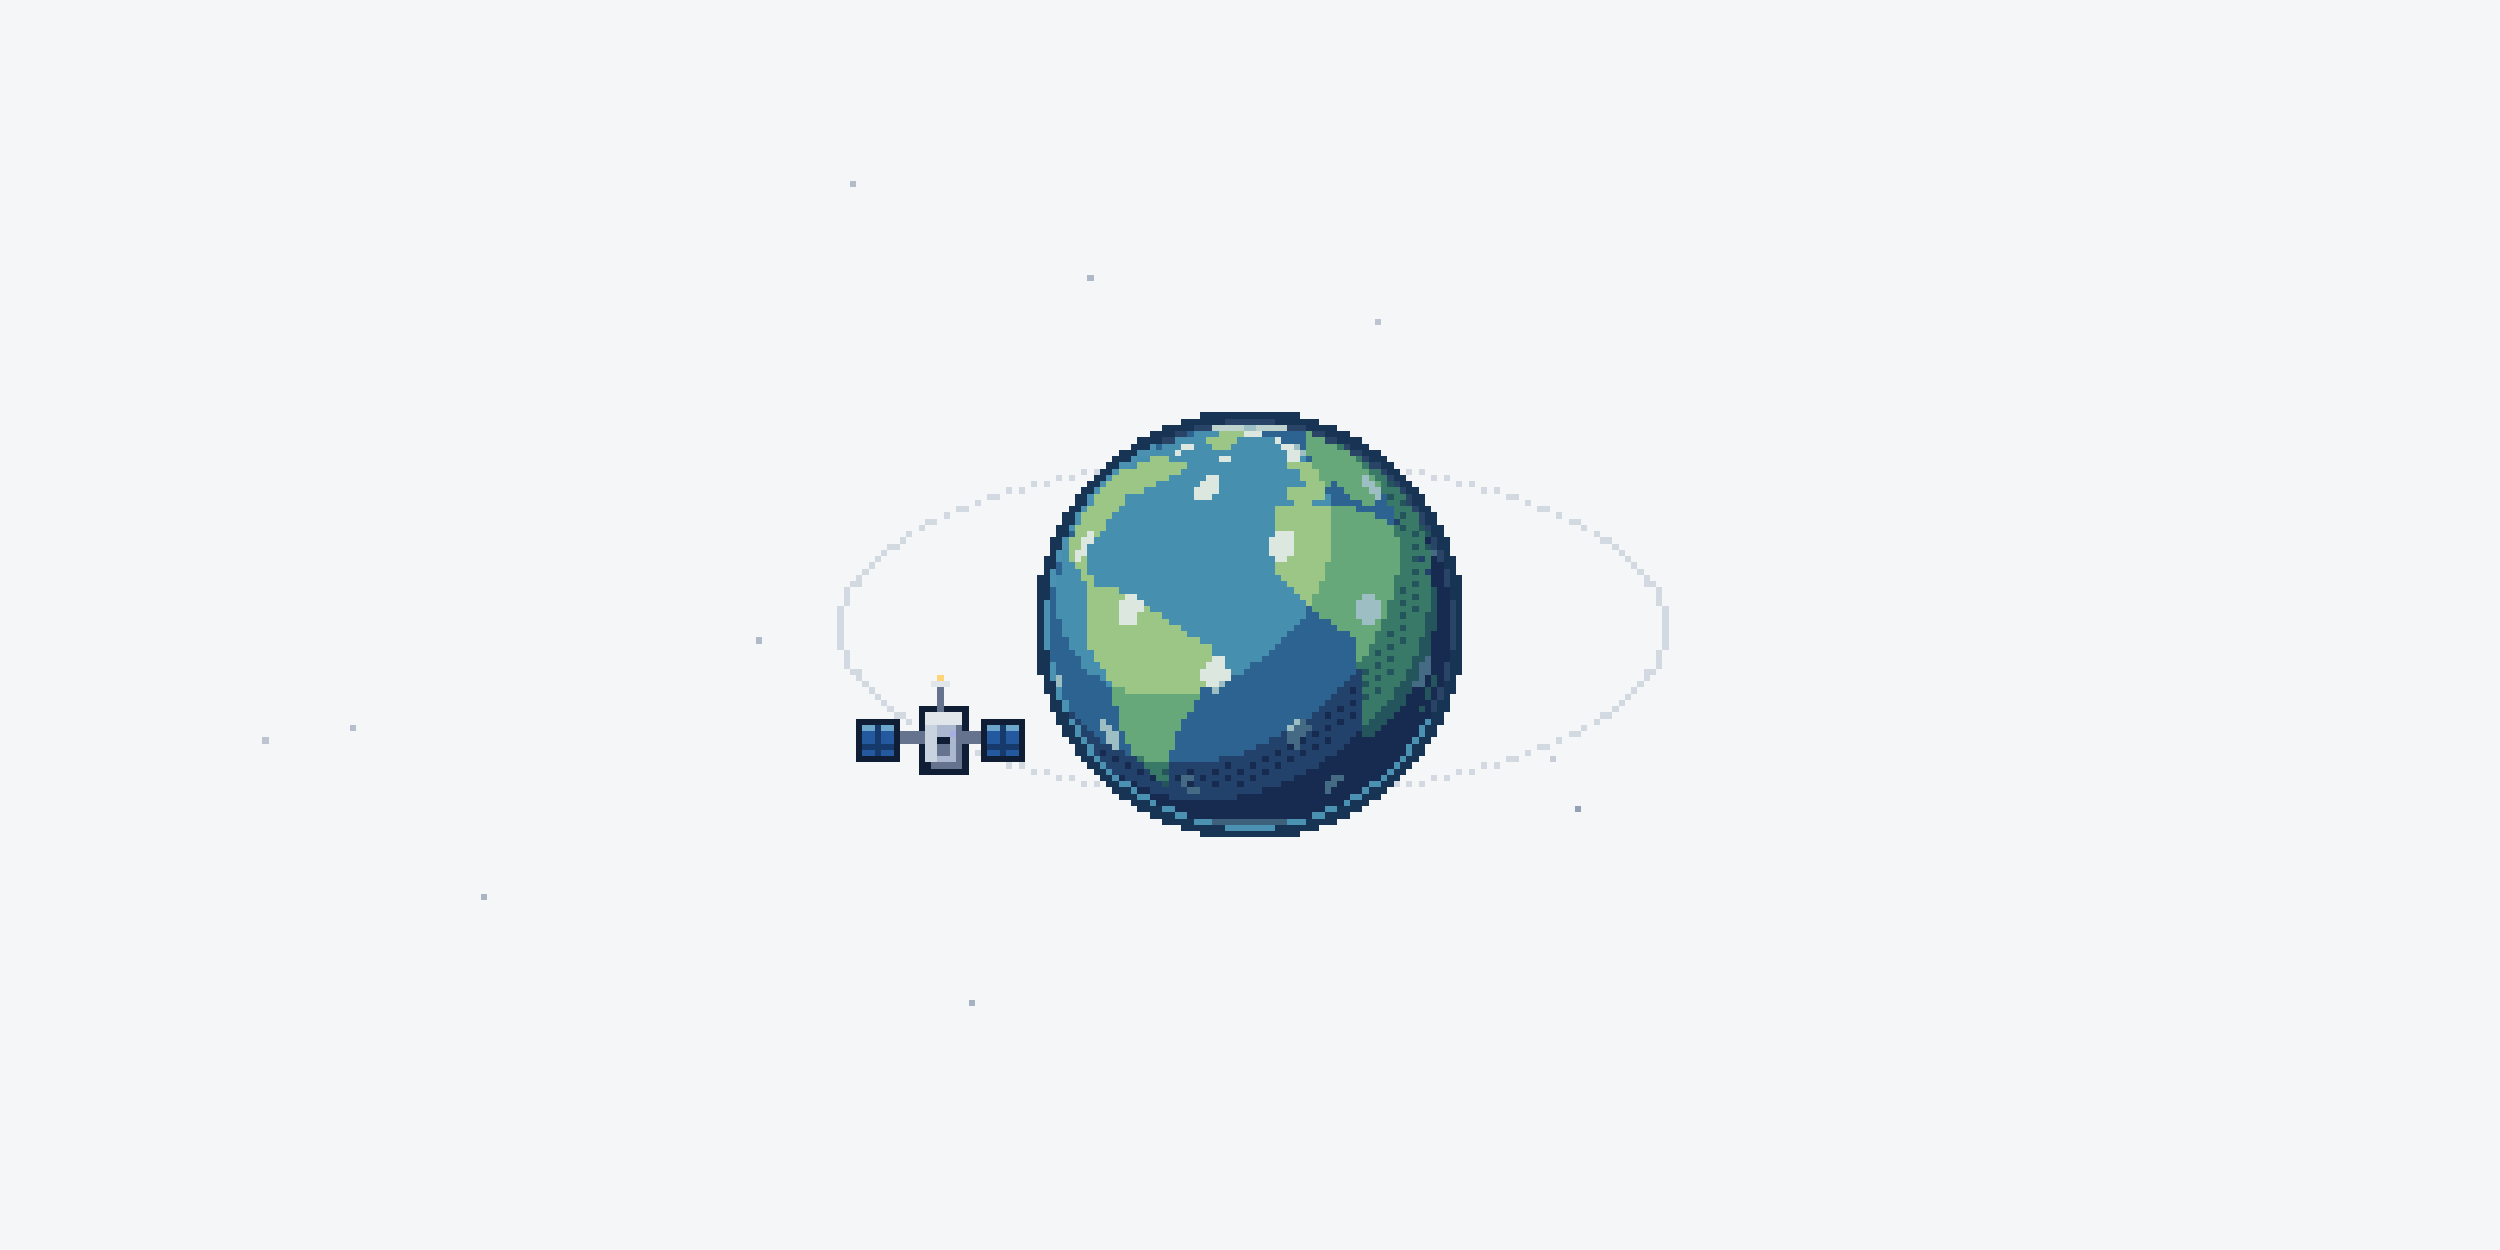
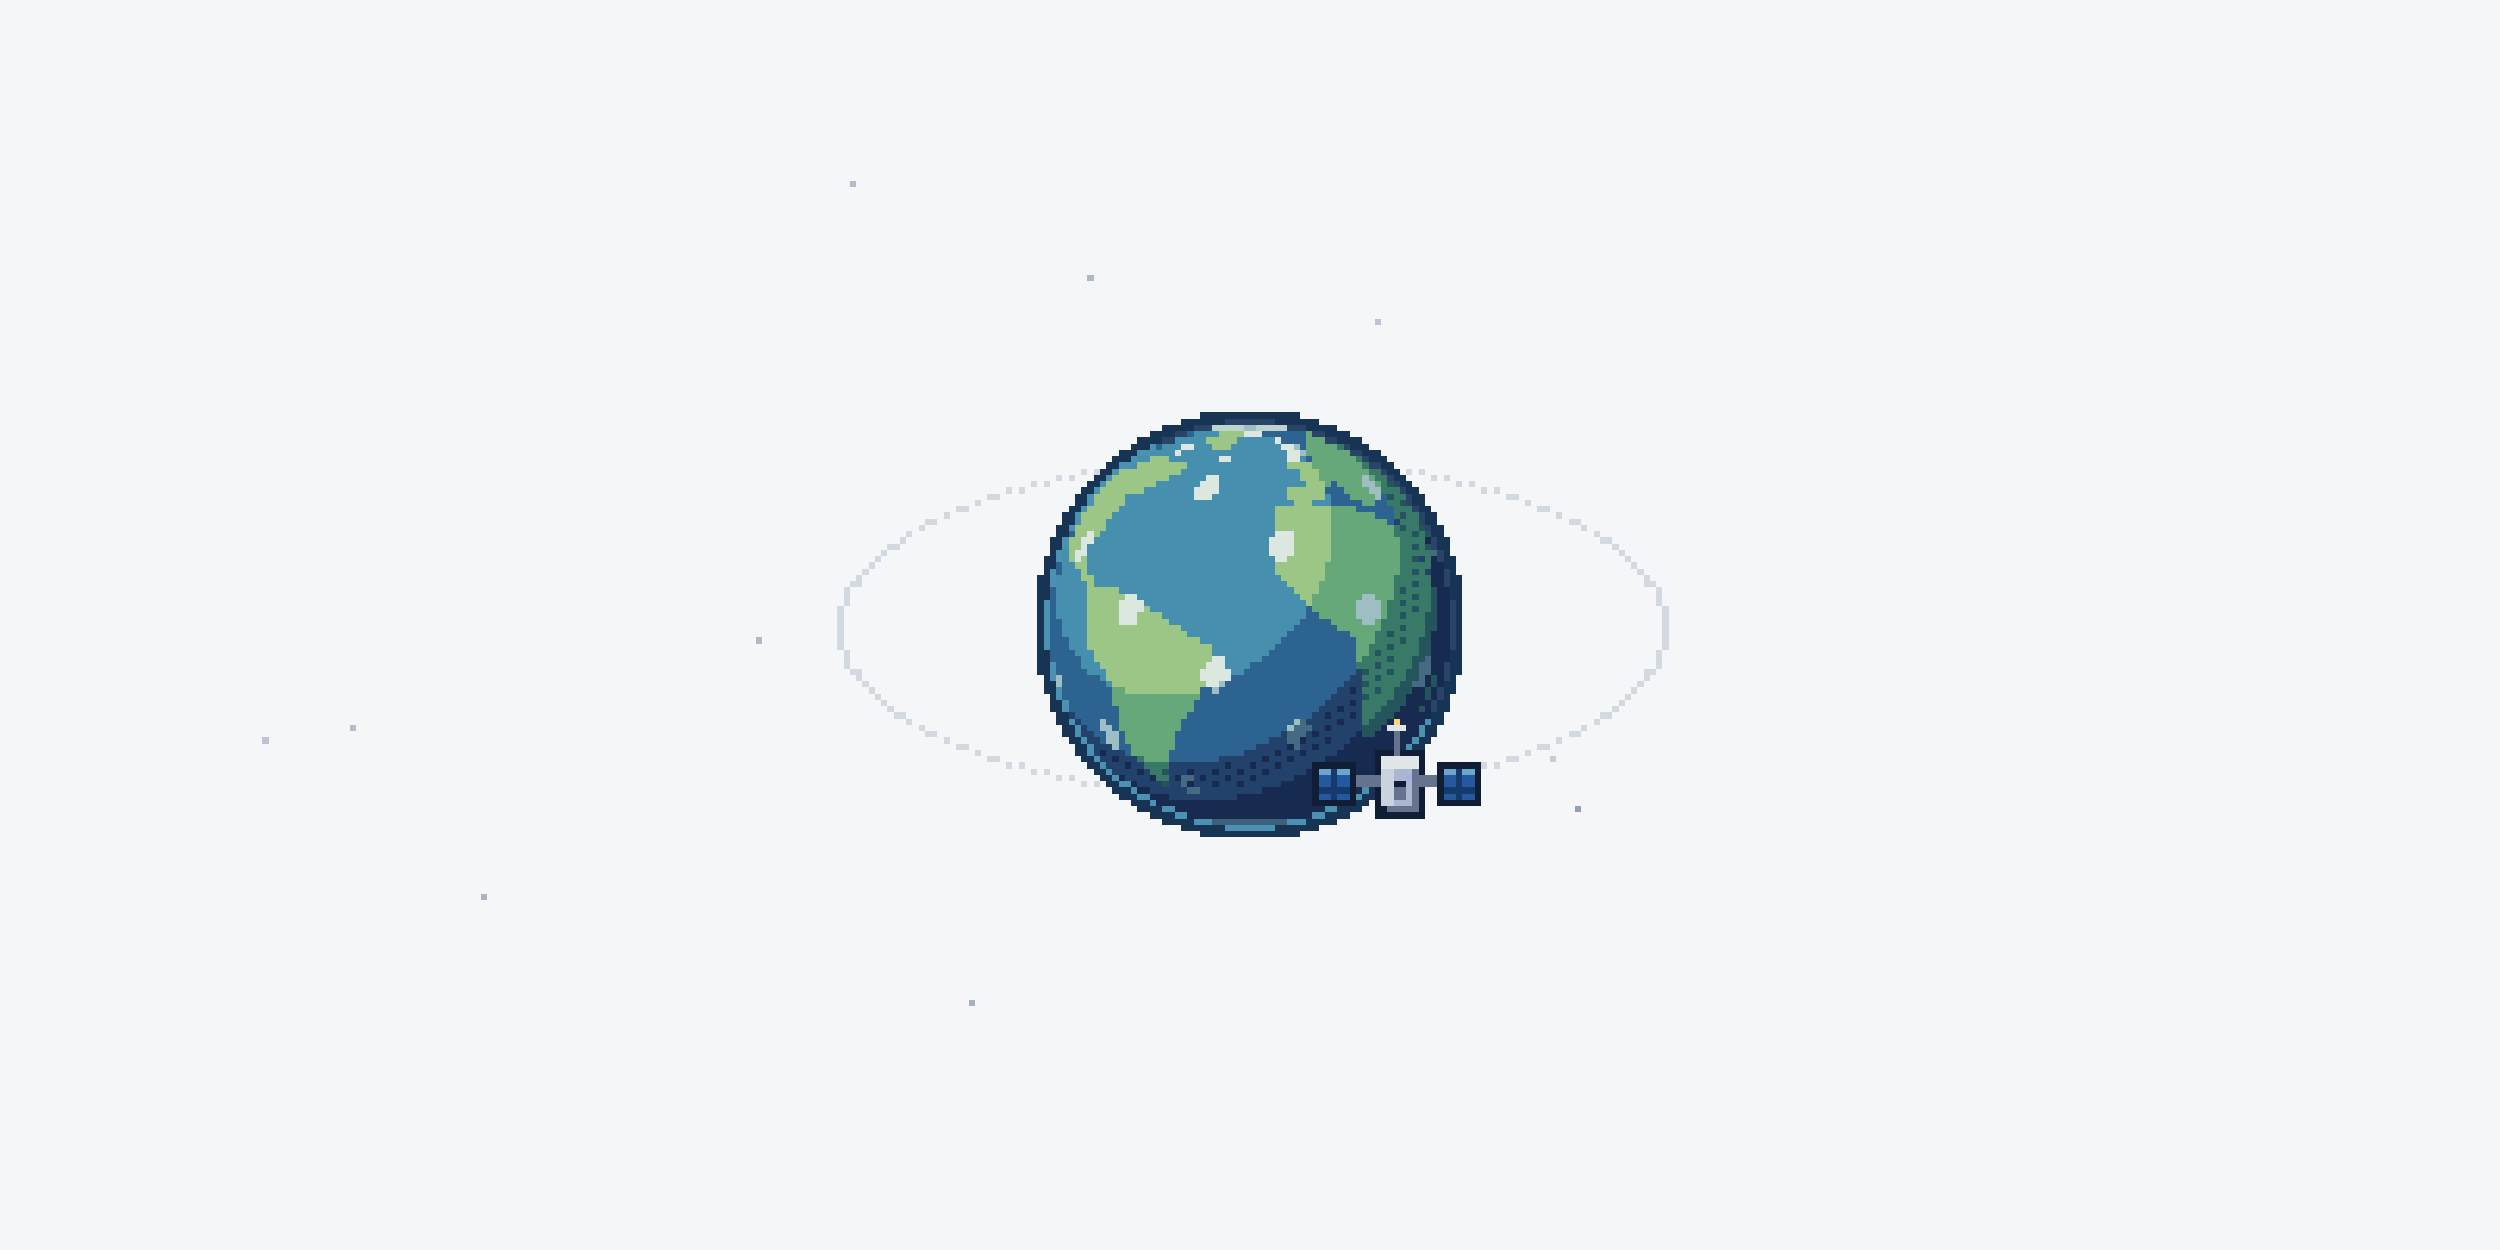
<svg xmlns="http://www.w3.org/2000/svg" width="800" height="400" viewBox="0 0 400 200" role="img" aria-labelledby="title desc" shape-rendering="crispEdges" style="image-rendering:pixelated;color:#4d6383">
  <defs>
    <symbol id="earth" viewBox="0 0 72 72">
      <path fill="#183454" d="M28 2h16v1h-16zM25 3h7v1h-7zM40 3h7v1h-7zM22 4h5v1h-5zM45 4h5v1h-5zM20 5h4v1h-4zM48 5h4v1h-4zM18 6h4v1h-4zM50 6h4v1h-4zM17 7h3v1h-3zM52 7h3v1h-3zM15 8h3v1h-3zM54 8h3v1h-3zM14 9h3v1h-3zM55 9h3v1h-3zM13 10h2v1h-2zM57 10h2v1h-2zM12 11h2v1h-2zM58 11h2v1h-2zM11 12h2v1h-2zM59 12h2v1h-2zM10 13h2v1h-2zM60 13h2v1h-2zM9 14h2v1h-2zM61 14h2v1h-2zM8 15h2v1h-2zM62 15h2v1h-2zM8 16h2v1h-2zM62 16h2v1h-2zM7 17h2v1h-2zM63 17h2v1h-2zM6 18h2v1h-2zM64 18h2v1h-2zM6 19h2v1h-2zM64 19h2v1h-2zM5 20h2v1h-2zM65 20h2v1h-2zM5 21h2v1h-2zM65 21h2v1h-2zM4 22h2v1h-2zM66 22h2v1h-2zM4 23h2v1h-2zM66 23h2v1h-2zM4 24h1v1h-1zM67 24h1v1h-1zM3 25h2v1h-2zM67 25h2v1h-2zM3 26h2v1h-2zM67 26h2v1h-2zM3 27h1v1h-1zM68 27h1v1h-1zM2 28h2v1h-2zM68 28h2v1h-2zM2 29h2v1h-2zM68 29h2v1h-2zM2 30h2v1h-2zM68 30h2v1h-2zM2 31h2v1h-2zM68 31h2v1h-2zM2 32h1v1h-1zM69 32h1v1h-1zM2 33h1v1h-1zM69 33h1v1h-1zM2 34h1v1h-1zM69 34h1v1h-1zM2 35h1v1h-1zM69 35h1v1h-1zM2 36h1v1h-1zM69 36h1v1h-1zM2 37h1v1h-1zM69 37h1v1h-1zM2 38h1v1h-1zM69 38h1v1h-1zM2 39h1v1h-1zM69 39h1v1h-1zM2 40h2v1h-2zM68 40h2v1h-2zM2 41h2v1h-2zM68 41h2v1h-2zM2 42h2v1h-2zM68 42h2v1h-2zM2 43h2v1h-2zM68 43h2v1h-2zM3 44h1v1h-1zM68 44h1v1h-1zM3 45h2v1h-2zM67 45h2v1h-2zM3 46h2v1h-2zM67 46h2v1h-2zM4 47h1v1h-1zM67 47h1v1h-1zM4 48h2v1h-2zM66 48h2v1h-2zM4 49h2v1h-2zM66 49h2v1h-2zM5 50h2v1h-2zM65 50h2v1h-2zM5 51h2v1h-2zM65 51h2v1h-2zM6 52h2v1h-2zM64 52h2v1h-2zM6 53h2v1h-2zM64 53h2v1h-2zM7 54h2v1h-2zM63 54h2v1h-2zM8 55h2v1h-2zM62 55h2v1h-2zM8 56h2v1h-2zM62 56h2v1h-2zM9 57h2v1h-2zM61 57h2v1h-2zM10 58h2v1h-2zM60 58h2v1h-2zM11 59h2v1h-2zM59 59h2v1h-2zM12 60h2v1h-2zM58 60h2v1h-2zM13 61h2v1h-2zM57 61h2v1h-2zM14 62h3v1h-3zM55 62h3v1h-3zM15 63h3v1h-3zM54 63h3v1h-3zM17 64h3v1h-3zM52 64h3v1h-3zM18 65h4v1h-4zM50 65h4v1h-4zM20 66h4v1h-4zM48 66h4v1h-4zM22 67h5v1h-5zM45 67h5v1h-5zM25 68h7v1h-7zM40 68h7v1h-7zM28 69h16v1h-16z" />
      <path fill="#294466" d="M32 3h8v1h-8zM27 4h3v1h-3zM42 4h3v1h-3zM24 5h2v1h-2zM46 5h2v1h-2zM22 6h2v1h-2zM48 6h2v1h-2zM51 7h1v1h-1zM52 8h2v1h-2zM54 9h1v1h-1zM55 10h2v1h-2zM57 11h1v1h-1zM58 12h1v1h-1zM59 13h1v1h-1zM60 14h1v1h-1zM61 15h1v1h-1zM61 16h1v1h-1zM62 17h1v1h-1zM63 18h1v1h-1zM63 19h1v1h-1zM64 20h1v1h-1zM65 22h1v1h-1zM65 23h1v1h-1zM66 24h1v1h-1zM66 25h1v1h-1zM67 27h1v1h-1zM67 28h1v1h-1zM67 29h1v1h-1zM68 32h1v1h-1zM68 33h1v1h-1zM68 34h1v1h-1zM68 35h1v1h-1zM68 36h1v1h-1zM68 37h1v1h-1zM68 38h1v1h-1zM68 39h1v1h-1zM67 42h1v1h-1zM67 43h1v1h-1zM67 44h1v1h-1zM66 46h1v1h-1zM66 47h1v1h-1zM65 48h1v1h-1zM65 49h1v1h-1z" />
      <path fill="#bed3ce" d="M30 4h5v1h-5zM37 4h5v1h-5z" />
      <path fill="#9dbec2" d="M35 4h2v1h-2zM43 7h1v1h-1zM44 8h1v1h-1zM54 12h1v1h-1zM54 13h2v1h-2zM55 14h2v1h-2zM56 15h1v1h-1zM54 31h2v1h-2zM53 32h4v1h-4zM53 33h4v1h-4zM53 34h4v1h-4zM54 35h2v1h-2zM5 44h1v1h-1zM5 45h1v1h-1zM31 45h1v1h-1zM30 46h1v1h-1zM12 51h1v1h-1zM43 51h1v1h-1zM12 52h2v1h-2zM42 52h1v1h-1zM13 53h2v1h-2zM13 54h2v1h-2zM14 55h1v1h-1z" />
      <path fill="#2d6391" d="M26 5h1v1h-1zM38 5h7v1h-7zM41 6h4v1h-4zM21 7h1v1h-1zM44 7h1v1h-1zM45 9h1v1h-1zM49 13h1v1h-1zM48 14h3v1h-3zM49 15h3v1h-3zM57 15h1v1h-1zM49 16h5v1h-5zM56 16h2v1h-2zM53 17h6v1h-6zM56 18h3v1h-3zM58 19h1v1h-1zM7 21h1v1h-1zM5 26h1v1h-1zM5 27h1v1h-1zM4 30h1v1h-1zM4 31h1v1h-1zM4 32h1v1h-1zM4 33h1v1h-1zM45 33h1v1h-1zM4 34h1v1h-1zM45 34h2v1h-2zM4 35h2v1h-2zM44 35h5v1h-5zM4 36h2v1h-2zM43 36h7v1h-7zM4 37h2v1h-2zM42 37h10v1h-10zM4 38h3v1h-3zM41 38h12v1h-12zM4 39h3v1h-3zM40 39h13v1h-13zM4 40h4v1h-4zM39 40h14v1h-14zM4 41h5v1h-5zM38 41h15v1h-15zM5 42h4v1h-4zM36 42h17v1h-17zM5 43h5v1h-5zM35 43h18v1h-18zM6 44h6v1h-6zM33 44h19v1h-19zM6 45h7v1h-7zM32 45h19v1h-19zM6 46h8v1h-8zM28 46h2v1h-2zM31 46h19v1h-19zM6 47h8v1h-8zM28 47h21v1h-21zM7 48h7v1h-7zM27 48h21v1h-21zM7 49h8v1h-8zM27 49h20v1h-20zM8 50h7v1h-7zM26 50h20v1h-20zM9 51h3v1h-3zM13 51h2v1h-2zM25 51h18v1h-18zM10 52h2v1h-2zM14 52h1v1h-1zM25 52h17v1h-17zM11 53h2v1h-2zM15 53h1v1h-1zM24 53h17v1h-17zM12 54h1v1h-1zM15 54h1v1h-1zM24 54h15v1h-15zM15 55h2v1h-2zM24 55h13v1h-13zM16 56h1v1h-1zM23 56h12v1h-12zM23 57h8v1h-8z" />
      <path fill="#468faf" d="M27 5h4v1h-4zM24 6h5v1h-5zM34 6h6v1h-6zM22 7h3v1h-3zM27 7h3v1h-3zM33 7h8v1h-8zM20 8h4v1h-4zM25 8h17v1h-17zM18 9h2v1h-2zM23 9h8v1h-8zM33 9h9v1h-9zM44 9h1v1h-1zM17 10h1v1h-1zM26 10h16v1h-16zM25 11h19v1h-19zM23 12h6v1h-6zM31 12h13v1h-13zM21 13h7v1h-7zM31 13h14v1h-14zM19 14h8v1h-8zM31 14h11v1h-11zM16 15h11v1h-11zM30 15h12v1h-12zM48 15h1v1h-1zM16 16h27v1h-27zM46 16h3v1h-3zM15 17h25v1h-25zM14 18h26v1h-26zM13 19h27v1h-27zM13 20h27v1h-27zM12 21h28v1h-28zM11 22h28v1h-28zM10 23h29v1h-29zM6 24h1v1h-1zM10 24h29v1h-29zM6 25h1v1h-1zM10 25h30v1h-30zM6 26h2v1h-2zM10 26h30v1h-30zM6 27h3v1h-3zM10 27h30v1h-30zM5 28h4v1h-4zM11 28h30v1h-30zM5 29h5v1h-5zM11 29h31v1h-31zM5 30h5v1h-5zM15 30h28v1h-28zM5 31h5v1h-5zM18 31h26v1h-26zM5 32h5v1h-5zM19 32h26v1h-26zM5 33h5v1h-5zM20 33h25v1h-25zM5 34h5v1h-5zM22 34h23v1h-23zM6 35h4v1h-4zM23 35h21v1h-21zM6 36h4v1h-4zM25 36h18v1h-18zM6 37h4v1h-4zM26 37h16v1h-16zM7 38h3v1h-3zM28 38h13v1h-13zM7 39h3v1h-3zM30 39h10v1h-10zM8 40h3v1h-3zM30 40h9v1h-9zM9 41h2v1h-2zM32 41h6v1h-6zM9 42h3v1h-3zM32 42h4v1h-4zM10 43h3v1h-3zM33 43h2v1h-2zM12 44h1v1h-1zM13 45h1v1h-1z" />
      <path fill="#9bc686" d="M31 5h4v1h-4zM29 6h5v1h-5zM30 7h3v1h-3zM20 9h3v1h-3zM18 10h8v1h-8zM42 10h4v1h-4zM15 11h10v1h-10zM44 11h3v1h-3zM14 12h9v1h-9zM44 12h3v1h-3zM13 13h8v1h-8zM45 13h3v1h-3zM12 14h7v1h-7zM42 14h6v1h-6zM11 15h5v1h-5zM42 15h6v1h-6zM11 16h5v1h-5zM43 16h3v1h-3zM10 17h5v1h-5zM40 17h9v1h-9zM9 18h5v1h-5zM40 18h9v1h-9zM9 19h4v1h-4zM40 19h9v1h-9zM8 20h5v1h-5zM40 20h9v1h-9zM8 21h2v1h-2zM11 21h1v1h-1zM43 21h6v1h-6zM7 22h2v1h-2zM43 22h6v1h-6zM7 23h2v1h-2zM43 23h6v1h-6zM7 24h1v1h-1zM43 24h6v1h-6zM7 25h1v1h-1zM9 25h1v1h-1zM42 25h7v1h-7zM8 26h2v1h-2zM40 26h8v1h-8zM9 27h1v1h-1zM40 27h8v1h-8zM9 28h2v1h-2zM41 28h7v1h-7zM10 29h1v1h-1zM42 29h5v1h-5zM10 30h5v1h-5zM43 30h4v1h-4zM10 31h6v1h-6zM44 31h2v1h-2zM10 32h5v1h-5zM45 32h1v1h-1zM10 33h5v1h-5zM19 33h1v1h-1zM10 34h5v1h-5zM18 34h4v1h-4zM10 35h5v1h-5zM18 35h5v1h-5zM10 36h15v1h-15zM10 37h16v1h-16zM10 38h18v1h-18zM10 39h20v1h-20zM11 40h19v1h-19zM11 41h19v1h-19zM12 42h17v1h-17zM13 43h15v1h-15zM13 44h15v1h-15zM14 45h15v1h-15zM16 46h12v1h-12z" />
      <path fill="#dce8df" d="M35 5h3v1h-3zM40 6h1v1h-1zM25 7h2v1h-2zM41 7h2v1h-2zM24 8h1v1h-1zM42 8h2v1h-2zM31 9h2v1h-2zM42 9h2v1h-2zM29 12h2v1h-2zM28 13h3v1h-3zM27 14h4v1h-4zM27 15h3v1h-3zM10 21h1v1h-1zM40 21h3v1h-3zM9 22h2v1h-2zM39 22h4v1h-4zM9 23h1v1h-1zM39 23h4v1h-4zM8 24h2v1h-2zM39 24h4v1h-4zM8 25h1v1h-1zM40 25h2v1h-2zM16 31h2v1h-2zM15 32h4v1h-4zM15 33h4v1h-4zM15 34h3v1h-3zM15 35h3v1h-3zM30 41h2v1h-2zM29 42h3v1h-3zM28 43h5v1h-5zM28 44h5v1h-5zM29 45h2v1h-2z" />
      <path fill="#67a87b" d="M45 5h1v1h-1zM45 6h3v1h-3zM45 7h5v1h-5zM45 8h7v1h-7zM46 9h7v1h-7zM46 10h8v1h-8zM47 11h8v1h-8zM47 12h7v1h-7zM55 12h1v1h-1zM48 13h1v1h-1zM50 13h4v1h-4zM56 13h1v1h-1zM51 14h4v1h-4zM52 15h4v1h-4zM54 16h2v1h-2zM49 17h4v1h-4zM49 18h7v1h-7zM49 19h9v1h-9zM49 20h10v1h-10zM49 21h10v1h-10zM49 22h11v1h-11zM49 23h11v1h-11zM49 24h11v1h-11zM49 25h11v1h-11zM48 26h12v1h-12zM48 27h12v1h-12zM48 28h11v1h-11zM47 29h12v1h-12zM47 30h12v1h-12zM46 31h8v1h-8zM56 31h3v1h-3zM46 32h7v1h-7zM57 32h1v1h-1zM46 33h7v1h-7zM57 33h1v1h-1zM47 34h6v1h-6zM57 34h1v1h-1zM49 35h5v1h-5zM56 35h1v1h-1zM50 36h7v1h-7zM52 37h4v1h-4zM53 38h3v1h-3zM53 39h2v1h-2zM53 40h2v1h-2zM53 41h1v1h-1zM14 46h2v1h-2zM14 47h14v1h-14zM14 48h13v1h-13zM15 49h12v1h-12zM15 50h11v1h-11zM15 51h10v1h-10zM15 52h10v1h-10zM16 53h8v1h-8zM16 54h8v1h-8zM17 55h7v1h-7zM17 56h6v1h-6zM19 57h4v1h-4z" />
      <path fill="#4b91b2" d="M20 7h1v1h-1zM18 8h2v1h-2zM17 9h1v1h-1zM15 10h2v1h-2zM14 11h1v1h-1zM13 12h1v1h-1zM12 13h1v1h-1zM11 14h1v1h-1zM10 15h1v1h-1zM10 16h1v1h-1zM9 17h1v1h-1zM8 18h1v1h-1zM8 19h1v1h-1zM7 20h1v1h-1zM6 22h1v1h-1zM6 23h1v1h-1zM5 24h1v1h-1zM5 25h1v1h-1zM4 27h1v1h-1zM4 28h1v1h-1zM4 29h1v1h-1zM3 32h1v1h-1zM3 33h1v1h-1zM3 34h1v1h-1zM3 35h1v1h-1zM3 36h1v1h-1zM3 37h1v1h-1zM3 38h1v1h-1zM3 39h1v1h-1zM4 42h1v1h-1zM4 43h1v1h-1zM4 44h1v1h-1zM5 46h1v1h-1zM5 47h1v1h-1zM6 48h1v1h-1zM6 49h1v1h-1zM7 51h1v1h-1zM64 51h1v1h-1zM8 52h1v1h-1zM63 52h1v1h-1zM8 53h1v1h-1zM63 53h1v1h-1zM9 54h1v1h-1zM62 54h1v1h-1zM10 55h1v1h-1zM61 55h1v1h-1zM10 56h1v1h-1zM61 56h1v1h-1zM11 57h1v1h-1zM60 57h1v1h-1zM12 58h1v1h-1zM59 58h1v1h-1zM13 59h1v1h-1zM58 59h1v1h-1zM14 60h1v1h-1zM57 60h1v1h-1zM15 61h2v1h-2zM55 61h2v1h-2zM17 62h1v1h-1zM54 62h1v1h-1zM18 63h2v1h-2zM52 63h2v1h-2zM20 64h1v1h-1zM51 64h1v1h-1zM22 65h2v1h-2zM48 65h2v1h-2zM24 66h2v1h-2zM46 66h2v1h-2zM27 67h3v1h-3zM42 67h3v1h-3zM32 68h8v1h-8z" />
      <path fill="#387968" d="M50 7h1v1h-1zM53 9h1v1h-1zM54 10h1v1h-1zM55 11h2v1h-2zM56 12h2v1h-2zM57 13h1v1h-1zM57 14h3v1h-3zM59 15h2v1h-2zM58 16h2v1h-2zM59 17h3v1h-3zM59 18h1v1h-1zM61 18h2v1h-2zM60 19h3v1h-3zM59 20h1v1h-1zM61 20h2v1h-2zM59 21h3v1h-3zM63 21h1v1h-1zM60 22h4v1h-4zM60 23h2v1h-2zM63 23h1v1h-1zM60 24h5v1h-5zM60 25h2v1h-2zM64 25h1v1h-1zM60 26h5v1h-5zM60 27h2v1h-2zM63 27h1v1h-1zM59 28h6v1h-6zM59 29h3v1h-3zM63 29h2v1h-2zM59 30h1v1h-1zM61 30h4v1h-4zM59 31h3v1h-3zM63 31h2v1h-2zM58 32h2v1h-2zM61 32h4v1h-4zM58 33h4v1h-4zM63 33h2v1h-2zM58 34h2v1h-2zM61 34h3v1h-3zM57 35h7v1h-7zM57 36h3v1h-3zM61 36h3v1h-3zM56 37h2v1h-2zM59 37h5v1h-5zM56 38h4v1h-4zM61 38h2v1h-2zM55 39h3v1h-3zM59 39h4v1h-4zM55 40h1v1h-1zM57 40h6v1h-6zM54 41h4v1h-4zM59 41h3v1h-3zM53 42h3v1h-3zM57 42h5v1h-5zM55 43h3v1h-3zM59 43h2v1h-2zM54 44h2v1h-2zM57 44h4v1h-4zM55 45h5v1h-5zM54 46h2v1h-2zM57 46h2v1h-2zM55 47h4v1h-4zM54 48h4v1h-4zM54 49h3v1h-3zM54 50h2v1h-2zM54 51h1v1h-1zM18 57h1v1h-1zM19 58h4v1h-4zM20 59h2v1h-2zM21 60h2v1h-2z" />
      <path fill="#24545c" d="M58 13h1v1h-1zM58 15h1v1h-1zM60 16h1v1h-1zM60 18h1v1h-1zM60 20h1v1h-1zM63 20h1v1h-1zM62 21h1v1h-1zM64 21h1v1h-1zM62 23h1v1h-1zM64 23h1v1h-1zM62 25h1v1h-1zM62 27h1v1h-1zM62 29h1v1h-1zM60 30h1v1h-1zM65 30h1v1h-1zM62 31h1v1h-1zM65 31h1v1h-1zM60 32h1v1h-1zM65 32h1v1h-1zM62 33h1v1h-1zM65 33h1v1h-1zM60 34h1v1h-1zM64 34h2v1h-2zM64 35h2v1h-2zM60 36h1v1h-1zM64 36h2v1h-2zM58 37h1v1h-1zM64 37h1v1h-1zM60 38h1v1h-1zM63 38h2v1h-2zM58 39h1v1h-1zM63 39h2v1h-2zM56 40h1v1h-1zM63 40h2v1h-2zM58 41h1v1h-1zM62 41h2v1h-2zM56 42h1v1h-1zM62 42h1v1h-1zM54 43h1v1h-1zM58 43h1v1h-1zM61 43h2v1h-2zM56 44h1v1h-1zM61 44h2v1h-2zM65 44h1v1h-1zM54 45h1v1h-1zM60 45h2v1h-2zM65 45h1v1h-1zM56 46h1v1h-1zM59 46h3v1h-3zM64 46h1v1h-1zM54 47h1v1h-1zM59 47h2v1h-2zM64 47h1v1h-1zM58 48h3v1h-3zM57 49h3v1h-3zM63 49h1v1h-1zM56 50h3v1h-3zM55 51h3v1h-3zM54 52h3v1h-3zM54 53h2v1h-2zM22 59h1v1h-1zM22 61h1v1h-1z" />
      <path fill="#22416b" d="M59 19h1v1h-1zM63 25h1v1h-1zM64 27h1v1h-1zM53 43h1v1h-1zM52 44h2v1h-2zM51 45h3v1h-3zM50 46h2v1h-2zM53 46h1v1h-1zM49 47h5v1h-5zM48 48h4v1h-4zM53 48h1v1h-1zM47 49h3v1h-3zM51 49h3v1h-3zM7 50h1v1h-1zM46 50h2v1h-2zM49 50h3v1h-3zM53 50h1v1h-1zM8 51h1v1h-1zM45 51h5v1h-5zM51 51h3v1h-3zM9 52h1v1h-1zM46 52h2v1h-2zM49 52h5v1h-5zM9 53h2v1h-2zM41 53h1v1h-1zM45 53h1v1h-1zM47 53h6v1h-6zM10 54h2v1h-2zM39 54h3v1h-3zM45 54h3v1h-3zM49 54h3v1h-3zM11 55h3v1h-3zM37 55h5v1h-5zM44 55h2v1h-2zM47 55h4v1h-4zM11 56h1v1h-1zM13 56h3v1h-3zM35 56h5v1h-5zM41 56h3v1h-3zM45 56h5v1h-5zM12 57h2v1h-2zM15 57h3v1h-3zM31 57h7v1h-7zM39 57h3v1h-3zM43 57h5v1h-5zM13 58h3v1h-3zM17 58h2v1h-2zM23 58h9v1h-9zM33 58h3v1h-3zM37 58h3v1h-3zM41 58h6v1h-6zM14 59h4v1h-4zM19 59h1v1h-1zM23 59h3v1h-3zM27 59h3v1h-3zM31 59h3v1h-3zM35 59h3v1h-3zM39 59h6v1h-6zM16 60h4v1h-4zM23 60h1v1h-1zM27 60h1v1h-1zM29 60h3v1h-3zM33 60h3v1h-3zM37 60h6v1h-6zM18 61h4v1h-4zM23 61h2v1h-2zM27 61h3v1h-3zM31 61h3v1h-3zM35 61h6v1h-6zM20 62h6v1h-6zM28 62h10v1h-10zM23 63h11v1h-11z" />
      <path fill="#172b50" d="M64 22h1v1h-1zM65 25h1v1h-1zM65 26h2v1h-2zM65 27h2v1h-2zM65 28h2v1h-2zM65 29h2v1h-2zM66 30h2v1h-2zM66 31h2v1h-2zM66 32h2v1h-2zM66 33h2v1h-2zM66 34h2v1h-2zM66 35h2v1h-2zM66 36h2v1h-2zM65 37h3v1h-3zM65 38h3v1h-3zM65 39h3v1h-3zM65 40h3v1h-3zM65 41h3v1h-3zM65 42h2v1h-2zM65 43h2v1h-2zM64 44h1v1h-1zM66 44h1v1h-1zM64 45h1v1h-1zM66 45h1v1h-1zM52 46h1v1h-1zM62 46h2v1h-2zM65 46h1v1h-1zM61 47h3v1h-3zM65 47h1v1h-1zM52 48h1v1h-1zM61 48h4v1h-4zM50 49h1v1h-1zM60 49h3v1h-3zM64 49h1v1h-1zM48 50h1v1h-1zM52 50h1v1h-1zM59 50h6v1h-6zM50 51h1v1h-1zM58 51h6v1h-6zM48 52h1v1h-1zM57 52h6v1h-6zM46 53h1v1h-1zM53 53h1v1h-1zM56 53h7v1h-7zM44 54h1v1h-1zM48 54h1v1h-1zM52 54h10v1h-10zM42 55h1v1h-1zM46 55h1v1h-1zM51 55h10v1h-10zM12 56h1v1h-1zM40 56h1v1h-1zM44 56h1v1h-1zM50 56h11v1h-11zM14 57h1v1h-1zM38 57h1v1h-1zM42 57h1v1h-1zM48 57h12v1h-12zM16 58h1v1h-1zM32 58h1v1h-1zM36 58h1v1h-1zM40 58h1v1h-1zM47 58h12v1h-12zM18 59h1v1h-1zM26 59h1v1h-1zM30 59h1v1h-1zM34 59h1v1h-1zM38 59h1v1h-1zM45 59h13v1h-13zM15 60h1v1h-1zM20 60h1v1h-1zM24 60h1v1h-1zM28 60h1v1h-1zM32 60h1v1h-1zM36 60h1v1h-1zM43 60h6v1h-6zM51 60h6v1h-6zM17 61h1v1h-1zM26 61h1v1h-1zM30 61h1v1h-1zM34 61h1v1h-1zM41 61h7v1h-7zM50 61h5v1h-5zM18 62h2v1h-2zM38 62h10v1h-10zM49 62h5v1h-5zM20 63h3v1h-3zM34 63h18v1h-18zM21 64h30v1h-30zM24 65h24v1h-24zM26 66h20v1h-20z" />
      <path fill="#456b84" d="M65 24h1v1h-1zM64 41h1v1h-1zM63 42h2v1h-2zM63 43h2v1h-2zM63 44h1v1h-1zM62 45h2v1h-2zM44 51h1v1h-1zM43 52h3v1h-3zM42 53h3v1h-3zM42 54h2v1h-2zM43 55h1v1h-1zM25 60h2v1h-2zM49 60h2v1h-2zM25 61h1v1h-1zM48 61h2v1h-2zM26 62h2v1h-2zM48 62h1v1h-1z" />
      <path fill="#3d607b" d="M30 67h12v1h-12z" />
    </symbol>
    <symbol id="satellite-tier-1" viewBox="0 0 34 24">
      <rect x="13" y="7" width="8" height="11" fill="#101e35" />
      <rect x="14" y="8" width="6" height="8" fill="#aab7cf" />
      <rect x="14" y="8" width="6" height="2" fill="#e1e6eb" />
      <rect x="14" y="10" width="2" height="6" fill="#c9d3df" />
      <rect x="19" y="10" width="1" height="7" fill="#66738e" />
      <rect x="15" y="16" width="5" height="1" fill="#66738e" />
      <rect x="10" y="11" width="4" height="2" fill="#66738e" />
      <rect x="20" y="11" width="4" height="2" fill="#66738e" />
      <rect x="3" y="9" width="7" height="7" fill="#101e35" />
      <rect x="4" y="10" width="5" height="5" fill="#2459a0" />
      <rect x="4" y="10" width="5" height="1" fill="#6da6cb" />
      <rect x="6" y="10" width="1" height="5" fill="#173a6c" />
      <rect x="4" y="13" width="5" height="1" fill="#173a6c" />
      <rect x="23" y="9" width="7" height="7" fill="#101e35" />
      <rect x="24" y="10" width="5" height="5" fill="#2459a0" />
      <rect x="24" y="10" width="5" height="1" fill="#6da6cb" />
      <rect x="26" y="10" width="1" height="5" fill="#173a6c" />
      <rect x="24" y="13" width="5" height="1" fill="#173a6c" />
      <rect x="16" y="3" width="1" height="5" fill="#66738e" />
      <rect x="15" y="3" width="3" height="1" fill="#e1e6eb" />
      <rect x="16" y="2" width="1" height="1" fill="#ffd477" />
      <rect x="16" y="12" width="2" height="3" fill="#66738e" />
      <rect x="16" y="12" width="2" height="1" fill="#101e35" />
    </symbol>
    <symbol id="satellite-tier-2" viewBox="0 0 34 24">
      <rect x="13" y="7" width="8" height="11" fill="#101e35" />
      <rect x="14" y="8" width="6" height="8" fill="#aab7cf" />
      <rect x="14" y="8" width="6" height="2" fill="#e1e6eb" />
      <rect x="14" y="10" width="2" height="6" fill="#c9d3df" />
      <rect x="19" y="10" width="1" height="7" fill="#66738e" />
      <rect x="15" y="16" width="5" height="1" fill="#66738e" />
      <rect x="10" y="11" width="4" height="2" fill="#66738e" />
      <rect x="20" y="11" width="4" height="2" fill="#66738e" />
      <rect x="1" y="9" width="9" height="7" fill="#101e35" />
      <rect x="2" y="10" width="7" height="5" fill="#2459a0" />
      <rect x="2" y="10" width="7" height="1" fill="#6da6cb" />
      <rect x="4" y="10" width="1" height="5" fill="#173a6c" />
      <rect x="7" y="10" width="1" height="5" fill="#173a6c" />
      <rect x="2" y="13" width="7" height="1" fill="#173a6c" />
      <rect x="23" y="9" width="9" height="7" fill="#101e35" />
      <rect x="24" y="10" width="7" height="5" fill="#2459a0" />
      <rect x="24" y="10" width="7" height="1" fill="#6da6cb" />
      <rect x="26" y="10" width="1" height="5" fill="#173a6c" />
      <rect x="29" y="10" width="1" height="5" fill="#173a6c" />
      <rect x="24" y="13" width="7" height="1" fill="#173a6c" />
      <rect x="16" y="3" width="1" height="5" fill="#66738e" />
      <rect x="15" y="3" width="3" height="1" fill="#e1e6eb" />
      <rect x="16" y="2" width="1" height="1" fill="#ffd477" />
      <rect x="16" y="12" width="2" height="3" fill="#66738e" />
      <rect x="16" y="12" width="2" height="1" fill="#101e35" />
      <rect x="20" y="7" width="2" height="3" fill="#d5ad6e" />
      <rect x="14" y="18" width="5" height="1" fill="#101e35" />
      <rect x="15" y="18" width="3" height="1" fill="#66738e" />
    </symbol>
    <symbol id="satellite-tier-3" viewBox="0 0 34 24">
      <rect x="13" y="7" width="8" height="11" fill="#101e35" />
      <rect x="14" y="8" width="6" height="8" fill="#aab7cf" />
      <rect x="14" y="8" width="6" height="2" fill="#e1e6eb" />
      <rect x="14" y="10" width="2" height="6" fill="#c9d3df" />
      <rect x="19" y="10" width="1" height="7" fill="#66738e" />
      <rect x="15" y="16" width="5" height="1" fill="#66738e" />
      <rect x="10" y="11" width="4" height="2" fill="#66738e" />
      <rect x="20" y="11" width="4" height="2" fill="#66738e" />
      <rect x="1" y="7" width="9" height="10" fill="#101e35" />
      <rect x="2" y="8" width="7" height="8" fill="#2459a0" />
      <rect x="2" y="8" width="7" height="1" fill="#6da6cb" />
      <rect x="4" y="8" width="1" height="8" fill="#173a6c" />
      <rect x="7" y="8" width="1" height="8" fill="#173a6c" />
      <rect x="2" y="11" width="7" height="1" fill="#173a6c" />
      <rect x="23" y="7" width="9" height="10" fill="#101e35" />
      <rect x="24" y="8" width="7" height="8" fill="#2459a0" />
      <rect x="24" y="8" width="7" height="1" fill="#6da6cb" />
      <rect x="26" y="8" width="1" height="8" fill="#173a6c" />
      <rect x="29" y="8" width="1" height="8" fill="#173a6c" />
      <rect x="24" y="11" width="7" height="1" fill="#173a6c" />
      <rect x="16" y="3" width="1" height="5" fill="#66738e" />
      <rect x="15" y="3" width="3" height="1" fill="#e1e6eb" />
      <rect x="16" y="2" width="1" height="1" fill="#ffd477" />
      <rect x="16" y="12" width="2" height="3" fill="#66738e" />
      <rect x="16" y="12" width="2" height="1" fill="#101e35" />
      <rect x="20" y="7" width="2" height="3" fill="#d5ad6e" />
      <rect x="14" y="18" width="5" height="1" fill="#101e35" />
      <rect x="15" y="18" width="3" height="1" fill="#66738e" />
      <rect x="20" y="3" width="1" height="5" fill="#66738e" />
      <rect x="19" y="2" width="4" height="1" fill="#e1e6eb" />
      <rect x="20" y="3" width="3" height="1" fill="#aab7cf" />
      <rect x="21" y="4" width="1" height="1" fill="#66738e" />
      <rect x="15" y="19" width="3" height="2" fill="#101e35" />
      <rect x="16" y="19" width="1" height="1" fill="#62c7d0" />
    </symbol>
    <symbol id="satellite-tier-4" viewBox="0 0 34 24">
      <rect x="13" y="7" width="8" height="11" fill="#101e35" />
      <rect x="14" y="8" width="6" height="8" fill="#aab7cf" />
      <rect x="14" y="8" width="6" height="2" fill="#e1e6eb" />
      <rect x="14" y="10" width="2" height="6" fill="#c9d3df" />
      <rect x="19" y="10" width="1" height="7" fill="#66738e" />
      <rect x="15" y="16" width="5" height="1" fill="#66738e" />
      <rect x="10" y="11" width="4" height="2" fill="#66738e" />
      <rect x="20" y="11" width="4" height="2" fill="#66738e" />
      <rect x="1" y="7" width="9" height="10" fill="#101e35" />
      <rect x="2" y="8" width="7" height="8" fill="#2459a0" />
      <rect x="2" y="8" width="7" height="1" fill="#6da6cb" />
      <rect x="4" y="8" width="1" height="8" fill="#173a6c" />
      <rect x="7" y="8" width="1" height="8" fill="#173a6c" />
      <rect x="2" y="11" width="7" height="1" fill="#173a6c" />
      <rect x="23" y="7" width="9" height="10" fill="#101e35" />
      <rect x="24" y="8" width="7" height="8" fill="#2459a0" />
      <rect x="24" y="8" width="7" height="1" fill="#6da6cb" />
      <rect x="26" y="8" width="1" height="8" fill="#173a6c" />
      <rect x="29" y="8" width="1" height="8" fill="#173a6c" />
      <rect x="24" y="11" width="7" height="1" fill="#173a6c" />
      <rect x="16" y="3" width="1" height="5" fill="#66738e" />
      <rect x="15" y="3" width="3" height="1" fill="#e1e6eb" />
      <rect x="16" y="2" width="1" height="1" fill="#ffd477" />
      <rect x="16" y="12" width="2" height="3" fill="#66738e" />
      <rect x="16" y="12" width="2" height="1" fill="#101e35" />
      <rect x="20" y="7" width="2" height="3" fill="#d5ad6e" />
      <rect x="14" y="18" width="5" height="1" fill="#101e35" />
      <rect x="15" y="18" width="3" height="1" fill="#66738e" />
      <rect x="20" y="3" width="1" height="5" fill="#66738e" />
      <rect x="19" y="2" width="4" height="1" fill="#e1e6eb" />
      <rect x="20" y="3" width="3" height="1" fill="#aab7cf" />
      <rect x="21" y="4" width="1" height="1" fill="#66738e" />
      <rect x="15" y="19" width="3" height="2" fill="#101e35" />
      <rect x="16" y="19" width="1" height="1" fill="#62c7d0" />
      <rect x="0" y="5" width="11" height="2" fill="#101e35" />
      <rect x="1" y="5" width="9" height="1" fill="#6e76bb" />
      <rect x="22" y="5" width="11" height="2" fill="#101e35" />
      <rect x="23" y="5" width="9" height="1" fill="#6e76bb" />
      <rect x="14" y="10" width="1" height="6" fill="#e5b96f" />
      <rect x="18" y="17" width="2" height="1" fill="#e5b96f" />
    </symbol>
    <symbol id="star" viewBox="0 0 7 7">
      <rect x="3" y="0" width="1" height="7" fill="currentColor" />
      <rect x="0" y="3" width="7" height="1" fill="currentColor" />
      <rect x="2" y="2" width="3" height="3" fill="currentColor" />
    </symbol>
    <symbol id="signal" viewBox="0 0 10 10">
      <path d="M1 1h2v2h2v2h2v2h2v2H8V8H6V6H4V4H2V2H1z" fill="currentColor" />
    </symbol>
    <clipPath id="front">
      <path d="M0 100h400v100H0z" />
    </clipPath>
  </defs>
  <style>
- @keyframes orbit-0{0%{transform:translate(151px,118px)}1.562%{transform:translate(147px,116px)}3.125%{transform:translate(144px,114px)}4.688%{transform:translate(140px,112px)}6.25%{transform:translate(138px,109px)}7.812%{transform:translate(136px,107px)}9.375%{transform:translate(135px,104px)}10.938%{transform:translate(134px,101px)}12.5%{transform:translate(134px,99px)}14.062%{transform:translate(135px,96px)}15.625%{transform:translate(136px,94px)}17.188%{transform:translate(138px,91px)}18.75%{transform:translate(140px,89px)}20.312%{transform:translate(143px,86px)}21.875%{transform:translate(147px,84px)}23.438%{transform:translate(151px,82px)}25%{transform:translate(155px,80px)}26.562%{transform:translate(160px,78px)}28.125%{transform:translate(166px,77px)}29.688%{transform:translate(172px,76px)}31.25%{transform:translate(178px,75px)}32.812%{transform:translate(184px,74px)}34.375%{transform:translate(190px,73px)}35.938%{transform:translate(197px,73px)}37.5%{transform:translate(203px,73px)}39.062%{transform:translate(209px,73px)}40.625%{transform:translate(216px,74px)}42.188%{transform:translate(222px,75px)}43.75%{transform:translate(228px,76px)}45.312%{transform:translate(234px,77px)}46.875%{transform:translate(239px,78px)}48.438%{transform:translate(244px,80px)}50%{transform:translate(249px,82px)}51.562%{transform:translate(253px,84px)}53.125%{transform:translate(256px,86px)}54.688%{transform:translate(260px,88px)}56.25%{transform:translate(262px,91px)}57.812%{transform:translate(264px,93px)}59.375%{transform:translate(265px,96px)}60.938%{transform:translate(266px,99px)}62.5%{transform:translate(266px,101px)}64.062%{transform:translate(265px,104px)}65.625%{transform:translate(264px,106px)}67.188%{transform:translate(262px,109px)}68.75%{transform:translate(260px,111px)}70.312%{transform:translate(257px,114px)}71.875%{transform:translate(253px,116px)}73.438%{transform:translate(249px,118px)}75%{transform:translate(245px,120px)}76.562%{transform:translate(240px,122px)}78.125%{transform:translate(234px,123px)}79.688%{transform:translate(228px,124px)}81.25%{transform:translate(222px,125px)}82.812%{transform:translate(216px,126px)}84.375%{transform:translate(210px,127px)}85.938%{transform:translate(203px,127px)}87.5%{transform:translate(197px,127px)}89.062%{transform:translate(191px,127px)}90.625%{transform:translate(184px,126px)}92.188%{transform:translate(178px,125px)}93.75%{transform:translate(172px,124px)}95.312%{transform:translate(166px,123px)}96.875%{transform:translate(161px,122px)}98.438%{transform:translate(156px,120px)}100%{transform:translate(151px,118px)}}.flight-0{animation:orbit-0 80.00s linear infinite}
+ @keyframes orbit-0{0%{transform:translate(224px,125px)}1.562%{transform:translate(218px,126px)}3.125%{transform:translate(211px,127px)}4.688%{transform:translate(205px,127px)}6.25%{transform:translate(199px,127px)}7.812%{transform:translate(192px,127px)}9.375%{transform:translate(186px,126px)}10.938%{transform:translate(179px,126px)}12.5%{transform:translate(173px,125px)}14.062%{transform:translate(168px,124px)}15.625%{transform:translate(162px,122px)}17.188%{transform:translate(157px,120px)}18.75%{transform:translate(152px,119px)}20.312%{transform:translate(148px,117px)}21.875%{transform:translate(144px,114px)}23.438%{transform:translate(141px,112px)}25%{transform:translate(138px,110px)}26.562%{transform:translate(136px,107px)}28.125%{transform:translate(135px,105px)}29.688%{transform:translate(134px,102px)}31.25%{transform:translate(134px,99px)}32.812%{transform:translate(134px,97px)}34.375%{transform:translate(136px,94px)}35.938%{transform:translate(137px,92px)}37.5%{transform:translate(140px,89px)}39.062%{transform:translate(143px,87px)}40.625%{transform:translate(146px,84px)}42.188%{transform:translate(150px,82px)}43.75%{transform:translate(154px,80px)}45.312%{transform:translate(159px,79px)}46.875%{transform:translate(165px,77px)}48.438%{transform:translate(170px,76px)}50%{transform:translate(176px,75px)}51.562%{transform:translate(182px,74px)}53.125%{transform:translate(189px,73px)}54.688%{transform:translate(195px,73px)}56.25%{transform:translate(201px,73px)}57.812%{transform:translate(208px,73px)}59.375%{transform:translate(214px,74px)}60.938%{transform:translate(221px,74px)}62.5%{transform:translate(227px,75px)}64.062%{transform:translate(232px,76px)}65.625%{transform:translate(238px,78px)}67.188%{transform:translate(243px,80px)}68.75%{transform:translate(248px,81px)}70.312%{transform:translate(252px,83px)}71.875%{transform:translate(256px,86px)}73.438%{transform:translate(259px,88px)}75%{transform:translate(262px,90px)}76.562%{transform:translate(264px,93px)}78.125%{transform:translate(265px,95px)}79.688%{transform:translate(266px,98px)}81.25%{transform:translate(266px,101px)}82.812%{transform:translate(266px,103px)}84.375%{transform:translate(264px,106px)}85.938%{transform:translate(263px,108px)}87.5%{transform:translate(260px,111px)}89.062%{transform:translate(257px,113px)}90.625%{transform:translate(254px,116px)}92.188%{transform:translate(250px,118px)}93.75%{transform:translate(246px,120px)}95.312%{transform:translate(241px,121px)}96.875%{transform:translate(235px,123px)}98.438%{transform:translate(230px,124px)}100%{transform:translate(224px,125px)}}.flight-0{animation:orbit-0 80.00s linear infinite}
@keyframes twinkle{0%,100%{opacity:.25}50%{opacity:.7}}.twinkle{animation:twinkle 11s ease-in-out infinite}
@keyframes led{0%,85%,100%{opacity:.85}90%{opacity:.3}}.led{animation:led 7s linear infinite}
@keyframes radio{0%,78%,100%{opacity:0}85%{opacity:.5}}.radio{animation:radio 15s linear infinite}
@media(prefers-reduced-motion:reduce){*{animation:none!important}}
</style>
  <path fill="#f5f6f8" d="M0 0h400v200H0z" />
  <g opacity="0.47" class="twinkle" style="animation-delay:-0s">
    <rect x="155" y="160" width="1" height="1" fill="currentColor" />
  </g>
  <g opacity="0.45">
    <rect x="77" y="143" width="1" height="1" fill="currentColor" />
  </g>
  <g opacity="0.38">
    <rect x="56" y="116" width="1" height="1" fill="currentColor" />
  </g>
  <g opacity="0.39">
    <rect x="136" y="29" width="1" height="1" fill="currentColor" />
  </g>
  <g opacity="0.34">
    <rect x="220" y="51" width="1" height="1" fill="currentColor" />
  </g>
  <g opacity="0.58">
    <rect x="252" y="129" width="1" height="1" fill="currentColor" />
  </g>
  <g opacity="0.27">
    <rect x="248" y="121" width="1" height="1" fill="currentColor" />
  </g>
  <g opacity="0.42">
    <rect x="174" y="44" width="1" height="1" fill="currentColor" />
  </g>
  <g opacity="0.41">
    <rect x="121" y="102" width="1" height="1" fill="currentColor" />
  </g>
  <g opacity="0.34" class="twinkle" style="animation-delay:-9s">
    <rect x="42" y="118" width="1" height="1" fill="currentColor" />
  </g>
  <path d="M266 100h1v1h-1zM266 101h1v1h-1zM266 102h1v1h-1zM266 103h1v1h-1zM265 104h1v1h-1zM265 105h1v1h-1zM265 106h1v1h-1zM264 107h1v1h-1zM263 107h1v1h-1zM263 108h1v1h-1zM262 109h1v1h-1zM261 110h1v1h-1zM260 111h1v1h-1zM259 112h1v1h-1zM258 113h1v1h-1zM257 114h1v1h-1zM256 114h1v1h-1zM255 115h1v1h-1zM253 116h1v1h-1zM252 117h1v1h-1zM251 117h1v1h-1zM249 118h1v1h-1zM247 119h1v1h-1zM246 119h1v1h-1zM244 120h1v1h-1zM242 121h1v1h-1zM241 121h1v1h-1zM239 122h1v1h-1zM237 122h1v1h-1zM235 123h1v1h-1zM233 123h1v1h-1zM231 124h1v1h-1zM229 124h1v1h-1zM227 125h1v1h-1zM225 125h1v1h-1zM223 125h1v1h-1zM220 126h1v1h-1zM218 126h1v1h-1zM216 126h1v1h-1zM214 126h1v1h-1zM211 127h1v1h-1zM209 127h1v1h-1zM207 127h1v1h-1zM205 127h1v1h-1zM202 127h1v1h-1zM200 127h1v1h-1zM198 127h1v1h-1zM195 127h1v1h-1zM193 127h1v1h-1zM191 127h1v1h-1zM189 127h1v1h-1zM186 126h1v1h-1zM184 126h1v1h-1zM182 126h1v1h-1zM180 126h1v1h-1zM177 125h1v1h-1zM175 125h1v1h-1zM173 125h1v1h-1zM171 124h1v1h-1zM169 124h1v1h-1zM167 123h1v1h-1zM165 123h1v1h-1zM163 122h1v1h-1zM161 122h1v1h-1zM159 121h1v1h-1zM158 121h1v1h-1zM156 120h1v1h-1zM154 119h1v1h-1zM153 119h1v1h-1zM151 118h1v1h-1zM149 117h1v1h-1zM148 117h1v1h-1zM147 116h1v1h-1zM145 115h1v1h-1zM144 114h1v1h-1zM143 114h1v1h-1zM142 113h1v1h-1zM141 112h1v1h-1zM140 111h1v1h-1zM139 110h1v1h-1zM138 109h1v1h-1zM137 108h1v1h-1zM137 107h1v1h-1zM136 107h1v1h-1zM135 106h1v1h-1zM135 105h1v1h-1zM135 104h1v1h-1zM134 103h1v1h-1zM134 102h1v1h-1zM134 101h1v1h-1zM134 100h1v1h-1zM134 99h1v1h-1zM134 98h1v1h-1zM134 97h1v1h-1zM135 96h1v1h-1zM135 95h1v1h-1zM135 94h1v1h-1zM136 93h1v1h-1zM137 93h1v1h-1zM137 92h1v1h-1zM138 91h1v1h-1zM139 90h1v1h-1zM140 89h1v1h-1zM141 88h1v1h-1zM142 87h1v1h-1zM143 87h1v1h-1zM144 86h1v1h-1zM145 85h1v1h-1zM147 84h1v1h-1zM148 83h1v1h-1zM149 83h1v1h-1zM151 82h1v1h-1zM153 81h1v1h-1zM154 81h1v1h-1zM156 80h1v1h-1zM158 79h1v1h-1zM159 79h1v1h-1zM161 78h1v1h-1zM163 78h1v1h-1zM165 77h1v1h-1zM167 77h1v1h-1zM169 76h1v1h-1zM171 76h1v1h-1zM173 75h1v1h-1zM175 75h1v1h-1zM177 75h1v1h-1zM180 74h1v1h-1zM182 74h1v1h-1zM184 74h1v1h-1zM186 74h1v1h-1zM189 73h1v1h-1zM191 73h1v1h-1zM193 73h1v1h-1zM195 73h1v1h-1zM198 73h1v1h-1zM200 73h1v1h-1zM202 73h1v1h-1zM205 73h1v1h-1zM207 73h1v1h-1zM209 73h1v1h-1zM211 73h1v1h-1zM214 74h1v1h-1zM216 74h1v1h-1zM218 74h1v1h-1zM220 74h1v1h-1zM223 75h1v1h-1zM225 75h1v1h-1zM227 75h1v1h-1zM229 76h1v1h-1zM231 76h1v1h-1zM233 77h1v1h-1zM235 77h1v1h-1zM237 78h1v1h-1zM239 78h1v1h-1zM241 79h1v1h-1zM242 79h1v1h-1zM244 80h1v1h-1zM246 81h1v1h-1zM247 81h1v1h-1zM249 82h1v1h-1zM251 83h1v1h-1zM252 83h1v1h-1zM253 84h1v1h-1zM255 85h1v1h-1zM256 86h1v1h-1zM257 86h1v1h-1zM258 87h1v1h-1zM259 88h1v1h-1zM260 89h1v1h-1zM261 90h1v1h-1zM262 91h1v1h-1zM263 92h1v1h-1zM263 93h1v1h-1zM264 93h1v1h-1zM265 94h1v1h-1zM265 95h1v1h-1zM265 96h1v1h-1zM266 97h1v1h-1zM266 98h1v1h-1zM266 99h1v1h-1z" fill="currentColor" opacity=".2" />
  <g data-layer="back">
-     <g class="flight-0" transform="translate(151 118)">
+     <g class="flight-0" transform="translate(224 125)">
      <g transform="translate(-17 -12)">
        <use href="#satellite-tier-1" width="34" height="24" />
        <rect x="18" y="11" width="1" height="1" fill="#a8ade8" class="led" />
      </g>
    </g>
  </g>
  <use href="#earth" x="164" y="64" width="72" height="72" />
  <g data-layer="front" clip-path="url(#front)">
-     <g class="flight-0" transform="translate(151 118)">
+     <g class="flight-0" transform="translate(224 125)">
      <g transform="translate(-17 -12)">
        <use href="#satellite-tier-1" width="34" height="24" />
        <rect x="18" y="11" width="1" height="1" fill="#a8ade8" class="led" />
      </g>
    </g>
  </g>
</svg>
